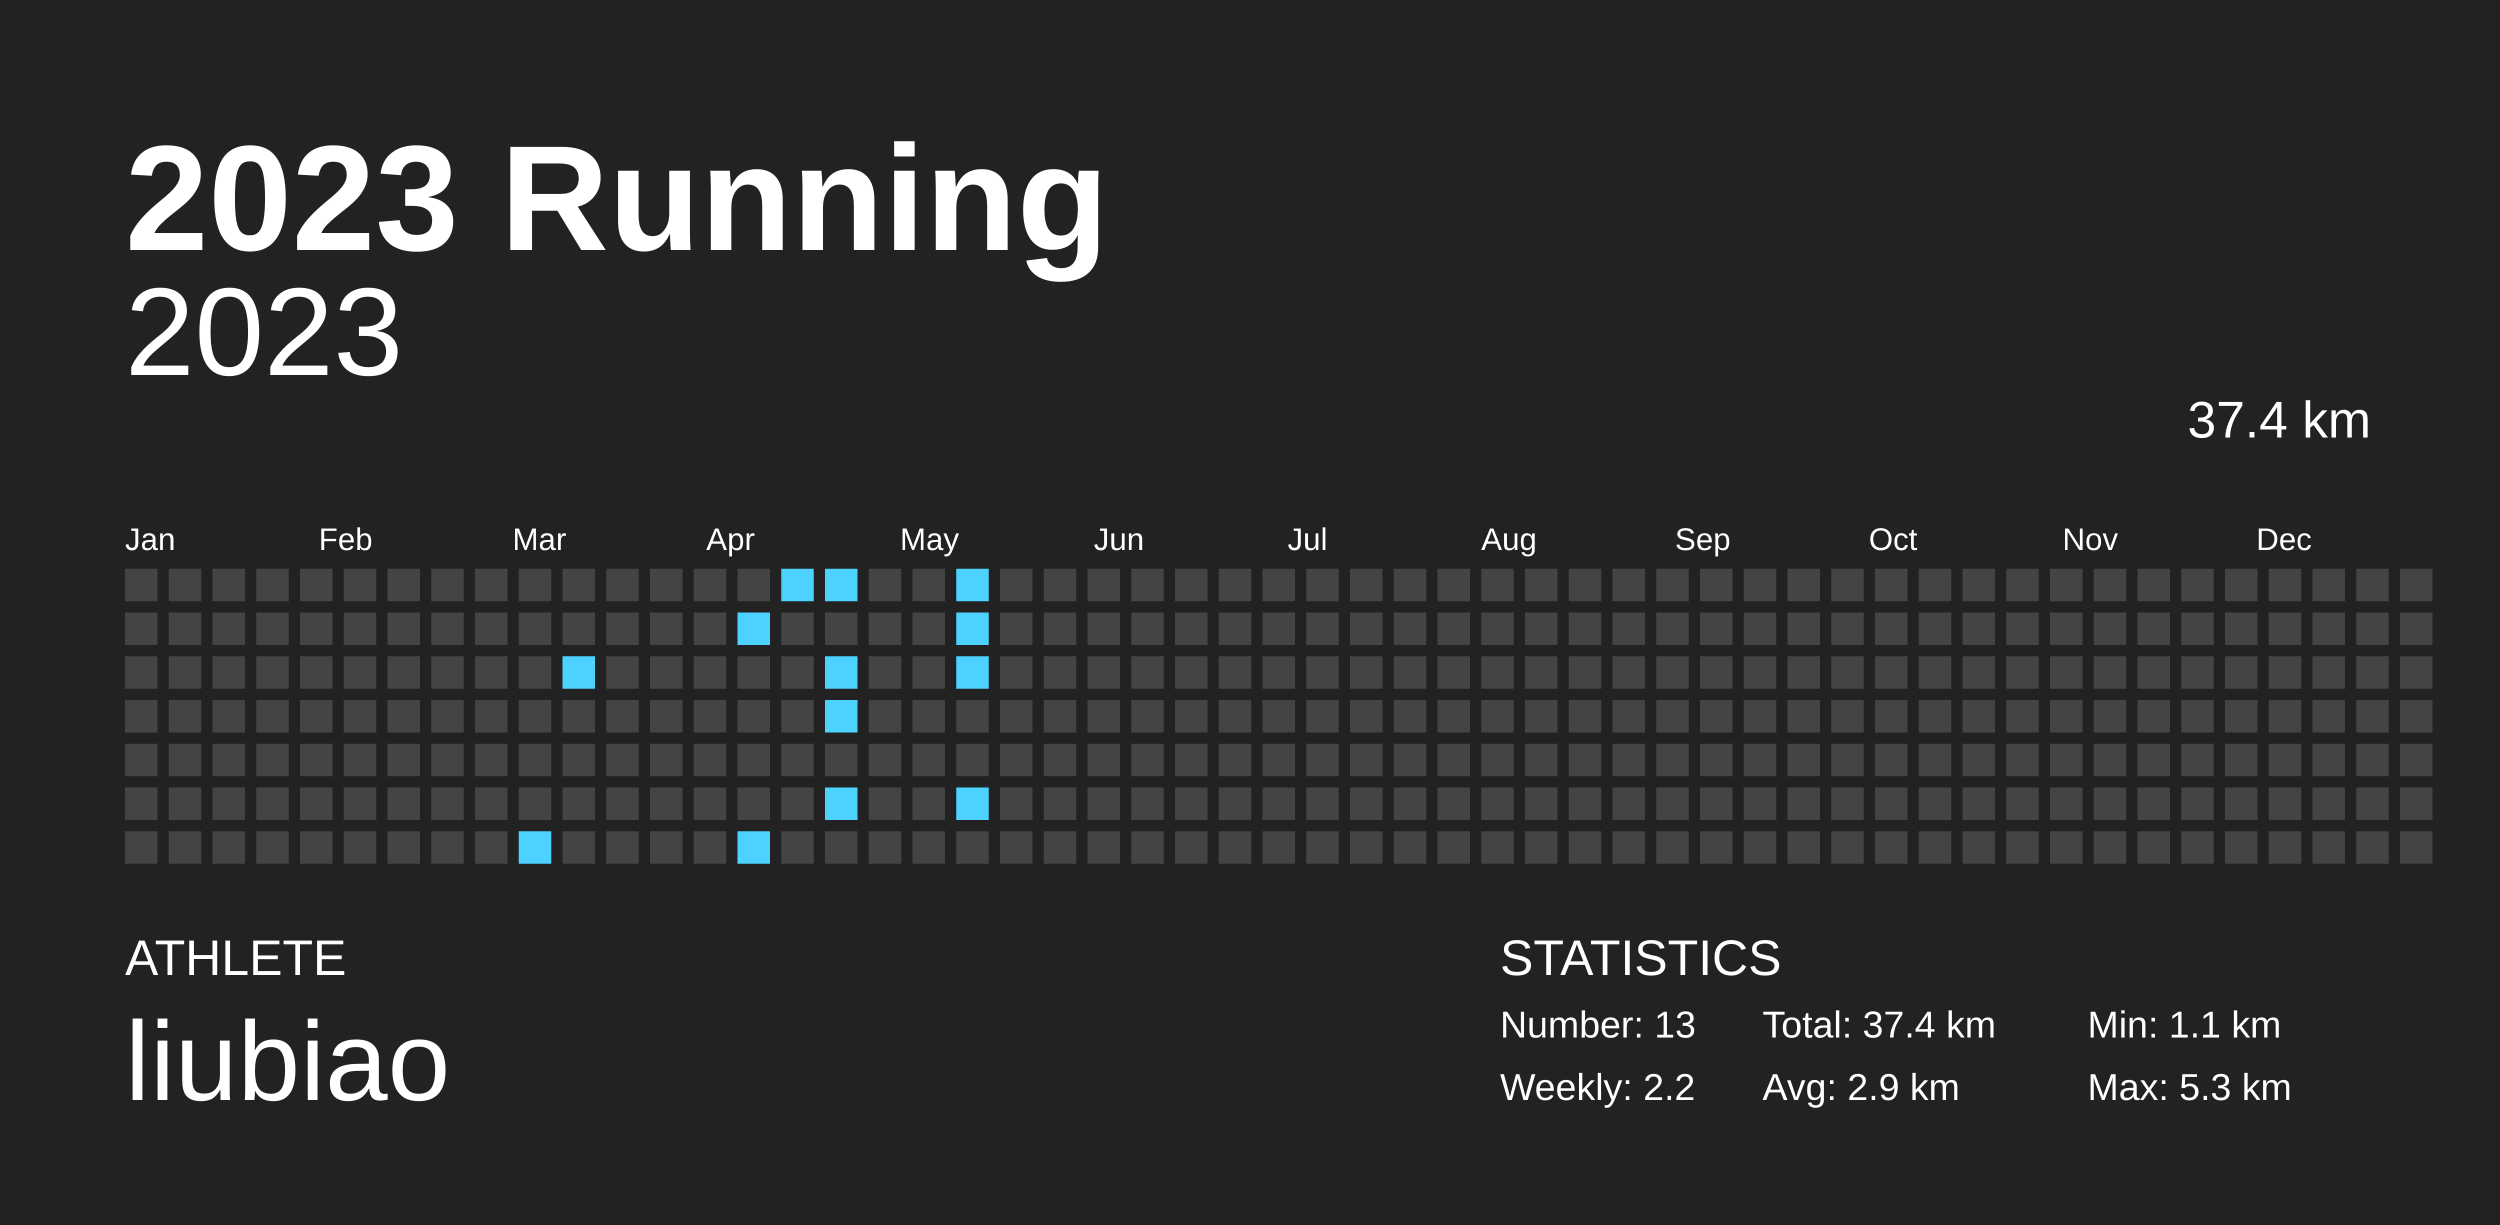
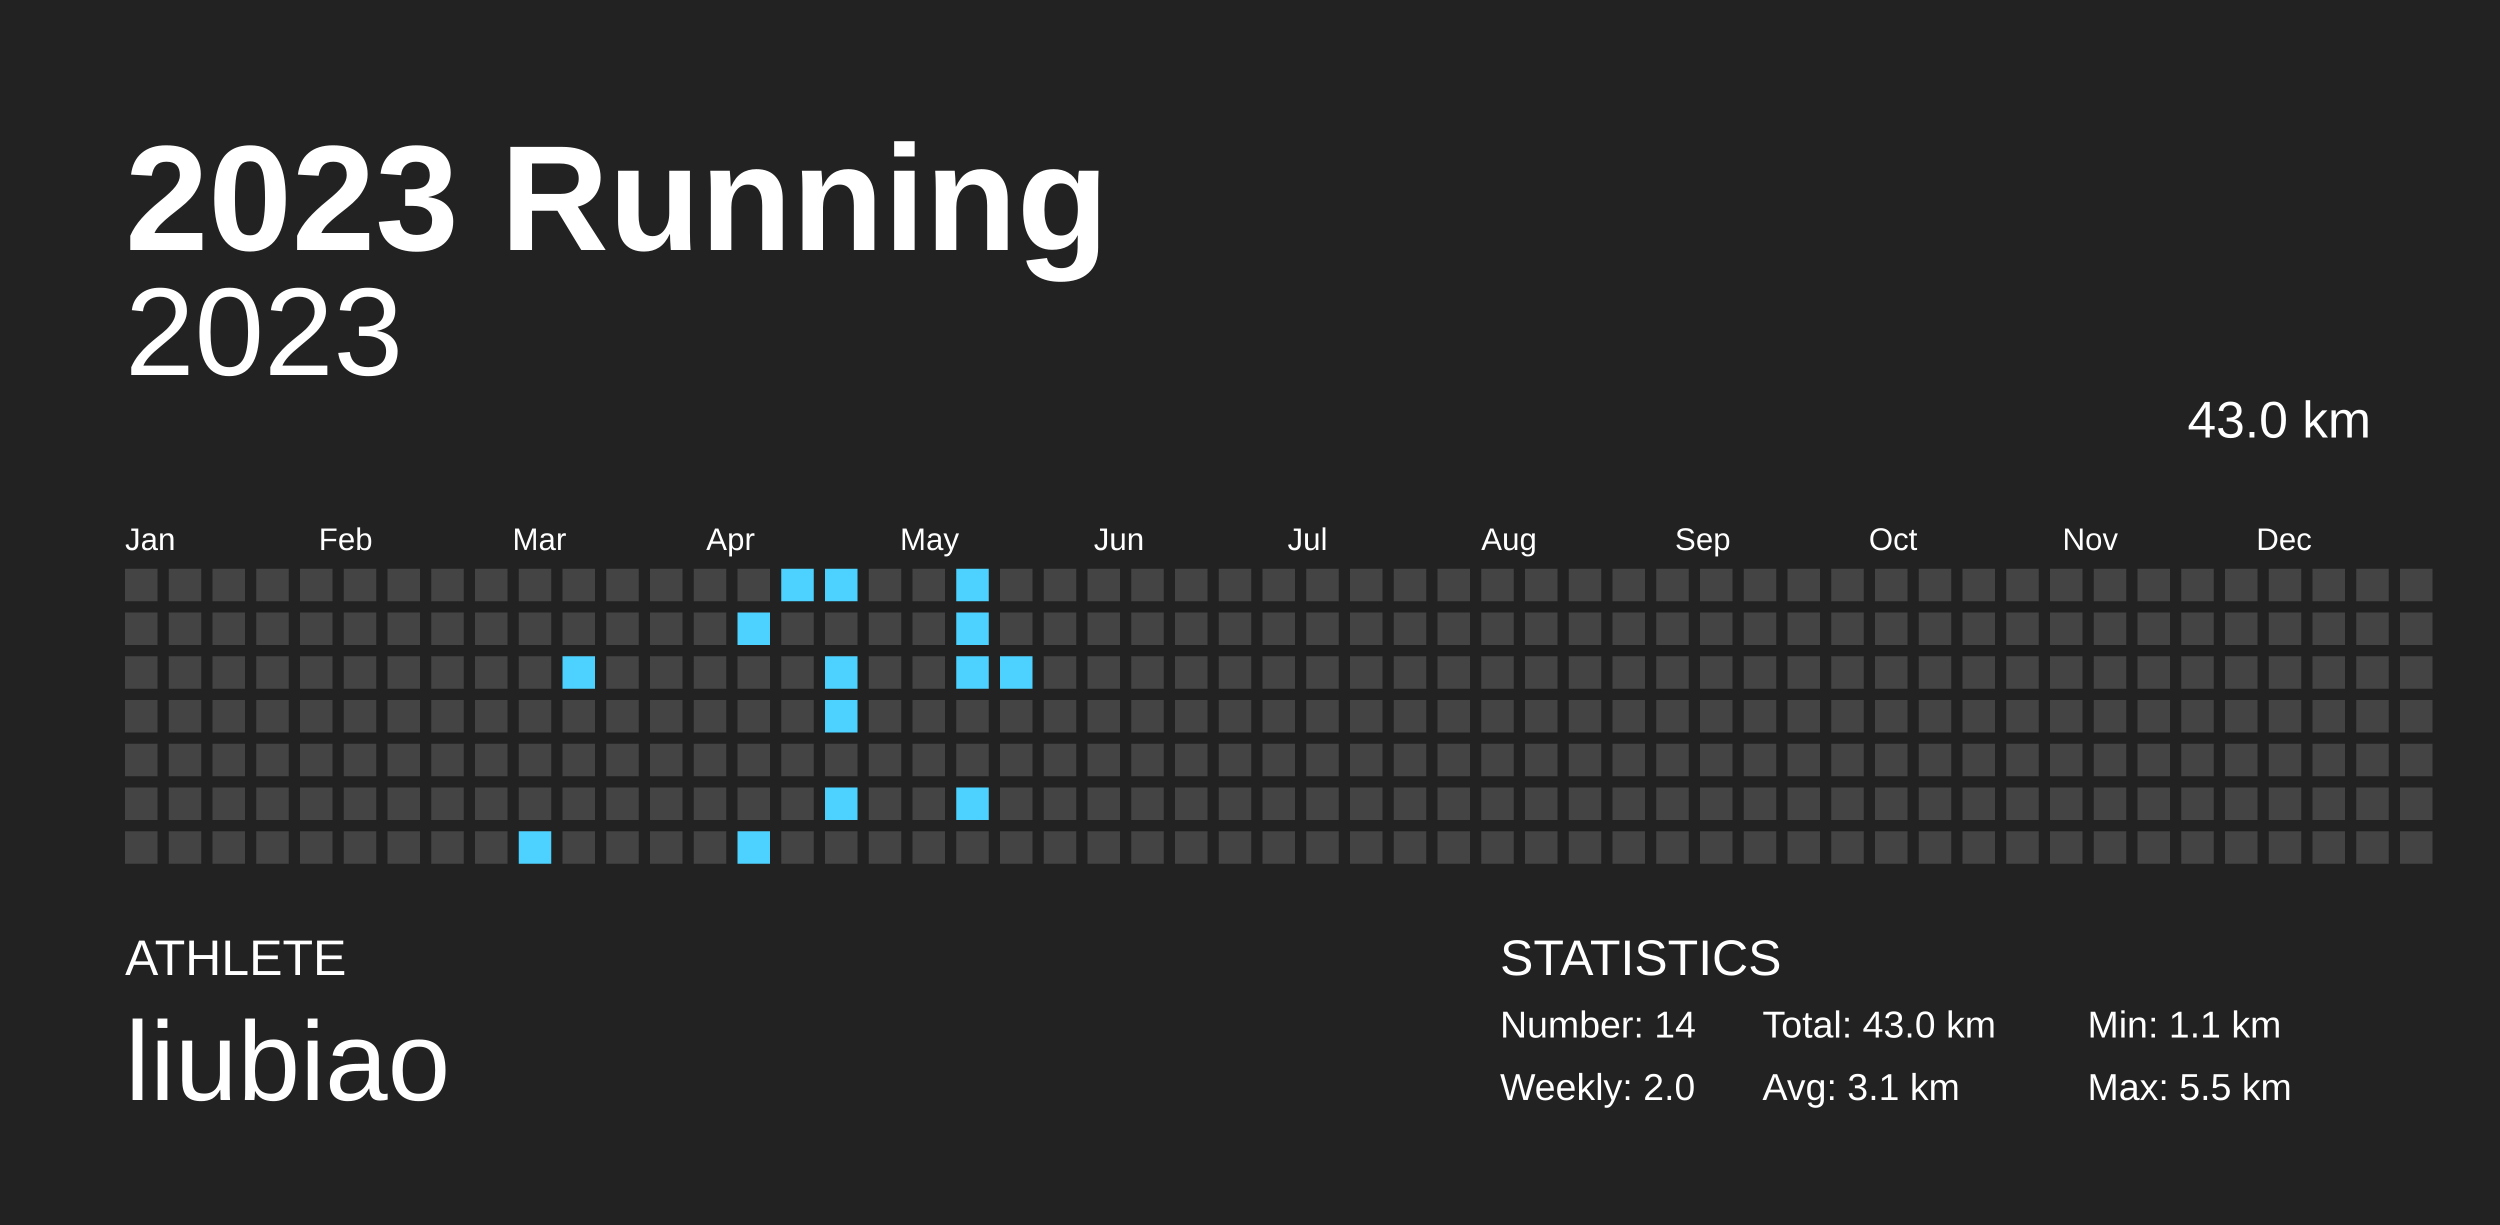
<svg xmlns="http://www.w3.org/2000/svg" baseProfile="full" height="98mm" version="1.1" viewBox="0,0,200,98" width="200mm">
  <defs />
  <rect fill="#222222" height="98" width="200" x="0" y="0" />
  <text fill="#FFFFFF" style="font-size:12px; font-family:Arial; font-weight:bold;" x="10" y="20">2023 Running</text>
  <text fill="#FFFFFF" style="font-size:4px; font-family:Arial" x="10" y="78">ATHLETE</text>
  <text fill="#FFFFFF" style="font-size:9px; font-family:Arial" x="10" y="88">liubiao</text>
  <text fill="#FFFFFF" style="font-size:4px; font-family:Arial" x="120" y="78">STATISTICS</text>
-   <text fill="#FFFFFF" style="font-size:3px; font-family:Arial" x="120" y="83">Number: 13</text>
-   <text fill="#FFFFFF" style="font-size:3px; font-family:Arial" x="120" y="88">Weekly: 2.2</text>
-   <text fill="#FFFFFF" style="font-size:3px; font-family:Arial" x="141" y="83">Total: 37.4 km</text>
-   <text fill="#FFFFFF" style="font-size:3px; font-family:Arial" x="141" y="88">Avg: 2.9 km</text>
+   <text fill="#FFFFFF" style="font-size:3px; font-family:Arial" x="120" y="83">Number: 14</text>
+   <text fill="#FFFFFF" style="font-size:3px; font-family:Arial" x="120" y="88">Weekly: 2.0</text>
+   <text fill="#FFFFFF" style="font-size:3px; font-family:Arial" x="141" y="83">Total: 43.0 km</text>
+   <text fill="#FFFFFF" style="font-size:3px; font-family:Arial" x="141" y="88">Avg: 3.1 km</text>
  <text fill="#FFFFFF" style="font-size:3px; font-family:Arial" x="167" y="83">Min: 1.1 km</text>
-   <text fill="#FFFFFF" style="font-size:3px; font-family:Arial" x="167" y="88">Max: 5.3 km</text>
+   <text fill="#FFFFFF" style="font-size:3px; font-family:Arial" x="167" y="88">Max: 5.5 km</text>
  <text alignment-baseline="hanging" fill="#FFFFFF" style="font-size:10.0px; font-family:Arial;" x="10" y="30">2023</text>
-   <text alignment-baseline="hanging" fill="#FFFFFF" style="font-size:4.125px; font-family:Arial;" x="175" y="35">37.4 km</text>
+   <text alignment-baseline="hanging" fill="#FFFFFF" style="font-size:4.125px; font-family:Arial;" x="175" y="35">43.0 km</text>
  <text fill="#FFFFFF" style="font-size:2.5px; font-family:Arial" x="10.0" y="44">Jan</text>
  <text fill="#FFFFFF" style="font-size:2.5px; font-family:Arial" x="25.5" y="44">Feb</text>
  <text fill="#FFFFFF" style="font-size:2.5px; font-family:Arial" x="41.0" y="44">Mar</text>
  <text fill="#FFFFFF" style="font-size:2.5px; font-family:Arial" x="56.5" y="44">Apr</text>
  <text fill="#FFFFFF" style="font-size:2.5px; font-family:Arial" x="72.0" y="44">May</text>
  <text fill="#FFFFFF" style="font-size:2.5px; font-family:Arial" x="87.5" y="44">Jun</text>
  <text fill="#FFFFFF" style="font-size:2.5px; font-family:Arial" x="103.0" y="44">Jul</text>
  <text fill="#FFFFFF" style="font-size:2.5px; font-family:Arial" x="118.5" y="44">Aug</text>
  <text fill="#FFFFFF" style="font-size:2.5px; font-family:Arial" x="134.0" y="44">Sep</text>
  <text fill="#FFFFFF" style="font-size:2.5px; font-family:Arial" x="149.5" y="44">Oct</text>
  <text fill="#FFFFFF" style="font-size:2.5px; font-family:Arial" x="165.0" y="44">Nov</text>
  <text fill="#FFFFFF" style="font-size:2.5px; font-family:Arial" x="180.5" y="44">Dec</text>
  <rect fill="#444444" height="2.6" width="2.6" x="10.0" y="45.5" />
  <rect fill="#444444" height="2.6" width="2.6" x="10.0" y="49.0" />
  <rect fill="#444444" height="2.6" width="2.6" x="10.0" y="52.5" />
  <rect fill="#444444" height="2.6" width="2.6" x="10.0" y="56.0" />
  <rect fill="#444444" height="2.6" width="2.6" x="10.0" y="59.5" />
  <rect fill="#444444" height="2.6" width="2.6" x="10.0" y="63.0" />
  <rect fill="#444444" height="2.6" width="2.6" x="10.0" y="66.5" />
  <rect fill="#444444" height="2.6" width="2.6" x="13.5" y="45.5" />
  <rect fill="#444444" height="2.6" width="2.6" x="13.5" y="49.0" />
  <rect fill="#444444" height="2.6" width="2.6" x="13.5" y="52.5" />
  <rect fill="#444444" height="2.6" width="2.6" x="13.5" y="56.0" />
  <rect fill="#444444" height="2.6" width="2.6" x="13.5" y="59.5" />
  <rect fill="#444444" height="2.6" width="2.6" x="13.5" y="63.0" />
  <rect fill="#444444" height="2.6" width="2.6" x="13.5" y="66.5" />
  <rect fill="#444444" height="2.6" width="2.6" x="17.0" y="45.5" />
  <rect fill="#444444" height="2.6" width="2.6" x="17.0" y="49.0" />
  <rect fill="#444444" height="2.6" width="2.6" x="17.0" y="52.5" />
  <rect fill="#444444" height="2.6" width="2.6" x="17.0" y="56.0" />
  <rect fill="#444444" height="2.6" width="2.6" x="17.0" y="59.5" />
  <rect fill="#444444" height="2.6" width="2.6" x="17.0" y="63.0" />
  <rect fill="#444444" height="2.6" width="2.6" x="17.0" y="66.5" />
  <rect fill="#444444" height="2.6" width="2.6" x="20.5" y="45.5" />
  <rect fill="#444444" height="2.6" width="2.6" x="20.5" y="49.0" />
  <rect fill="#444444" height="2.6" width="2.6" x="20.5" y="52.5" />
  <rect fill="#444444" height="2.6" width="2.6" x="20.5" y="56.0" />
  <rect fill="#444444" height="2.6" width="2.6" x="20.5" y="59.5" />
  <rect fill="#444444" height="2.6" width="2.6" x="20.5" y="63.0" />
  <rect fill="#444444" height="2.6" width="2.6" x="20.5" y="66.5" />
  <rect fill="#444444" height="2.6" width="2.6" x="24.0" y="45.5" />
  <rect fill="#444444" height="2.6" width="2.6" x="24.0" y="49.0" />
  <rect fill="#444444" height="2.6" width="2.6" x="24.0" y="52.5" />
  <rect fill="#444444" height="2.6" width="2.6" x="24.0" y="56.0" />
  <rect fill="#444444" height="2.6" width="2.6" x="24.0" y="59.5" />
  <rect fill="#444444" height="2.6" width="2.6" x="24.0" y="63.0" />
  <rect fill="#444444" height="2.6" width="2.6" x="24.0" y="66.5" />
  <rect fill="#444444" height="2.6" width="2.6" x="27.5" y="45.5" />
  <rect fill="#444444" height="2.6" width="2.6" x="27.5" y="49.0" />
  <rect fill="#444444" height="2.6" width="2.6" x="27.5" y="52.5" />
  <rect fill="#444444" height="2.6" width="2.6" x="27.5" y="56.0" />
  <rect fill="#444444" height="2.6" width="2.6" x="27.5" y="59.5" />
  <rect fill="#444444" height="2.6" width="2.6" x="27.5" y="63.0" />
  <rect fill="#444444" height="2.6" width="2.6" x="27.5" y="66.5" />
  <rect fill="#444444" height="2.6" width="2.6" x="31.0" y="45.5" />
  <rect fill="#444444" height="2.6" width="2.6" x="31.0" y="49.0" />
  <rect fill="#444444" height="2.6" width="2.6" x="31.0" y="52.5" />
  <rect fill="#444444" height="2.6" width="2.6" x="31.0" y="56.0" />
  <rect fill="#444444" height="2.6" width="2.6" x="31.0" y="59.5" />
  <rect fill="#444444" height="2.6" width="2.6" x="31.0" y="63.0" />
  <rect fill="#444444" height="2.6" width="2.6" x="31.0" y="66.5" />
  <rect fill="#444444" height="2.6" width="2.6" x="34.5" y="45.5" />
  <rect fill="#444444" height="2.6" width="2.6" x="34.5" y="49.0" />
  <rect fill="#444444" height="2.6" width="2.6" x="34.5" y="52.5" />
  <rect fill="#444444" height="2.6" width="2.6" x="34.5" y="56.0" />
  <rect fill="#444444" height="2.6" width="2.6" x="34.5" y="59.5" />
  <rect fill="#444444" height="2.6" width="2.6" x="34.5" y="63.0" />
  <rect fill="#444444" height="2.6" width="2.6" x="34.5" y="66.5" />
  <rect fill="#444444" height="2.6" width="2.6" x="38.0" y="45.5" />
  <rect fill="#444444" height="2.6" width="2.6" x="38.0" y="49.0" />
  <rect fill="#444444" height="2.6" width="2.6" x="38.0" y="52.5" />
  <rect fill="#444444" height="2.6" width="2.6" x="38.0" y="56.0" />
  <rect fill="#444444" height="2.6" width="2.6" x="38.0" y="59.5" />
  <rect fill="#444444" height="2.6" width="2.6" x="38.0" y="63.0" />
  <rect fill="#444444" height="2.6" width="2.6" x="38.0" y="66.5" />
  <rect fill="#444444" height="2.6" width="2.6" x="41.5" y="45.5" />
  <rect fill="#444444" height="2.6" width="2.6" x="41.5" y="49.0" />
  <rect fill="#444444" height="2.6" width="2.6" x="41.5" y="52.5" />
  <rect fill="#444444" height="2.6" width="2.6" x="41.5" y="56.0" />
  <rect fill="#444444" height="2.6" width="2.6" x="41.5" y="59.5" />
  <rect fill="#444444" height="2.6" width="2.6" x="41.5" y="63.0" />
  <rect fill="#4dd2ff" height="2.6" width="2.6" x="41.5" y="66.5" />
  <rect fill="#444444" height="2.6" width="2.6" x="45.0" y="45.5" />
  <rect fill="#444444" height="2.6" width="2.6" x="45.0" y="49.0" />
  <rect fill="#4dd2ff" height="2.6" width="2.6" x="45.0" y="52.5" />
  <rect fill="#444444" height="2.6" width="2.6" x="45.0" y="56.0" />
  <rect fill="#444444" height="2.6" width="2.6" x="45.0" y="59.5" />
  <rect fill="#444444" height="2.6" width="2.6" x="45.0" y="63.0" />
  <rect fill="#444444" height="2.6" width="2.6" x="45.0" y="66.5" />
  <rect fill="#444444" height="2.6" width="2.6" x="48.5" y="45.5" />
  <rect fill="#444444" height="2.6" width="2.6" x="48.5" y="49.0" />
  <rect fill="#444444" height="2.6" width="2.6" x="48.5" y="52.5" />
  <rect fill="#444444" height="2.6" width="2.6" x="48.5" y="56.0" />
  <rect fill="#444444" height="2.6" width="2.6" x="48.5" y="59.5" />
  <rect fill="#444444" height="2.6" width="2.6" x="48.5" y="63.0" />
  <rect fill="#444444" height="2.6" width="2.6" x="48.5" y="66.5" />
  <rect fill="#444444" height="2.6" width="2.6" x="52.0" y="45.5" />
  <rect fill="#444444" height="2.6" width="2.6" x="52.0" y="49.0" />
  <rect fill="#444444" height="2.6" width="2.6" x="52.0" y="52.5" />
  <rect fill="#444444" height="2.6" width="2.6" x="52.0" y="56.0" />
  <rect fill="#444444" height="2.6" width="2.6" x="52.0" y="59.5" />
  <rect fill="#444444" height="2.6" width="2.6" x="52.0" y="63.0" />
  <rect fill="#444444" height="2.6" width="2.6" x="52.0" y="66.5" />
  <rect fill="#444444" height="2.6" width="2.6" x="55.5" y="45.5" />
  <rect fill="#444444" height="2.6" width="2.6" x="55.5" y="49.0" />
  <rect fill="#444444" height="2.6" width="2.6" x="55.5" y="52.5" />
  <rect fill="#444444" height="2.6" width="2.6" x="55.5" y="56.0" />
  <rect fill="#444444" height="2.6" width="2.6" x="55.5" y="59.5" />
  <rect fill="#444444" height="2.6" width="2.6" x="55.5" y="63.0" />
  <rect fill="#444444" height="2.6" width="2.6" x="55.5" y="66.5" />
  <rect fill="#444444" height="2.6" width="2.6" x="59.0" y="45.5" />
  <rect fill="#4dd2ff" height="2.6" width="2.6" x="59.0" y="49.0" />
  <rect fill="#444444" height="2.6" width="2.6" x="59.0" y="52.5" />
  <rect fill="#444444" height="2.6" width="2.6" x="59.0" y="56.0" />
  <rect fill="#444444" height="2.6" width="2.6" x="59.0" y="59.5" />
  <rect fill="#444444" height="2.6" width="2.6" x="59.0" y="63.0" />
  <rect fill="#4dd2ff" height="2.6" width="2.6" x="59.0" y="66.5" />
  <rect fill="#4dd2ff" height="2.6" width="2.6" x="62.5" y="45.5" />
  <rect fill="#444444" height="2.6" width="2.6" x="62.5" y="49.0" />
  <rect fill="#444444" height="2.6" width="2.6" x="62.5" y="52.5" />
  <rect fill="#444444" height="2.6" width="2.6" x="62.5" y="56.0" />
  <rect fill="#444444" height="2.6" width="2.6" x="62.5" y="59.5" />
  <rect fill="#444444" height="2.6" width="2.6" x="62.5" y="63.0" />
  <rect fill="#444444" height="2.6" width="2.6" x="62.5" y="66.5" />
  <rect fill="#4dd2ff" height="2.6" width="2.6" x="66.0" y="45.5" />
  <rect fill="#444444" height="2.6" width="2.6" x="66.0" y="49.0" />
  <rect fill="#4dd2ff" height="2.6" width="2.6" x="66.0" y="52.5" />
  <rect fill="#4dd2ff" height="2.6" width="2.6" x="66.0" y="56.0" />
  <rect fill="#444444" height="2.6" width="2.6" x="66.0" y="59.5" />
  <rect fill="#4dd2ff" height="2.6" width="2.6" x="66.0" y="63.0" />
  <rect fill="#444444" height="2.6" width="2.6" x="66.0" y="66.5" />
  <rect fill="#444444" height="2.6" width="2.6" x="69.5" y="45.5" />
  <rect fill="#444444" height="2.6" width="2.6" x="69.5" y="49.0" />
  <rect fill="#444444" height="2.6" width="2.6" x="69.5" y="52.5" />
  <rect fill="#444444" height="2.6" width="2.6" x="69.5" y="56.0" />
  <rect fill="#444444" height="2.6" width="2.6" x="69.5" y="59.5" />
  <rect fill="#444444" height="2.6" width="2.6" x="69.5" y="63.0" />
  <rect fill="#444444" height="2.6" width="2.6" x="69.5" y="66.5" />
  <rect fill="#444444" height="2.6" width="2.6" x="73.0" y="45.5" />
  <rect fill="#444444" height="2.6" width="2.6" x="73.0" y="49.0" />
  <rect fill="#444444" height="2.6" width="2.6" x="73.0" y="52.5" />
  <rect fill="#444444" height="2.6" width="2.6" x="73.0" y="56.0" />
  <rect fill="#444444" height="2.6" width="2.6" x="73.0" y="59.5" />
  <rect fill="#444444" height="2.6" width="2.6" x="73.0" y="63.0" />
  <rect fill="#444444" height="2.6" width="2.6" x="73.0" y="66.5" />
  <rect fill="#4dd2ff" height="2.6" width="2.6" x="76.5" y="45.5" />
  <rect fill="#4dd2ff" height="2.6" width="2.6" x="76.5" y="49.0" />
  <rect fill="#4dd2ff" height="2.6" width="2.6" x="76.5" y="52.5" />
  <rect fill="#444444" height="2.6" width="2.6" x="76.5" y="56.0" />
  <rect fill="#444444" height="2.6" width="2.6" x="76.5" y="59.5" />
  <rect fill="#4dd2ff" height="2.6" width="2.6" x="76.5" y="63.0" />
  <rect fill="#444444" height="2.6" width="2.6" x="76.5" y="66.5" />
  <rect fill="#444444" height="2.6" width="2.6" x="80.0" y="45.5" />
  <rect fill="#444444" height="2.6" width="2.6" x="80.0" y="49.0" />
-   <rect fill="#444444" height="2.6" width="2.6" x="80.0" y="52.5" />
+   <rect fill="#4dd2ff" height="2.6" width="2.6" x="80.0" y="52.5" />
  <rect fill="#444444" height="2.6" width="2.6" x="80.0" y="56.0" />
  <rect fill="#444444" height="2.6" width="2.6" x="80.0" y="59.5" />
  <rect fill="#444444" height="2.6" width="2.6" x="80.0" y="63.0" />
  <rect fill="#444444" height="2.6" width="2.6" x="80.0" y="66.5" />
  <rect fill="#444444" height="2.6" width="2.6" x="83.5" y="45.5" />
  <rect fill="#444444" height="2.6" width="2.6" x="83.5" y="49.0" />
  <rect fill="#444444" height="2.6" width="2.6" x="83.5" y="52.5" />
  <rect fill="#444444" height="2.6" width="2.6" x="83.5" y="56.0" />
  <rect fill="#444444" height="2.6" width="2.6" x="83.5" y="59.5" />
  <rect fill="#444444" height="2.6" width="2.6" x="83.5" y="63.0" />
  <rect fill="#444444" height="2.6" width="2.6" x="83.5" y="66.5" />
  <rect fill="#444444" height="2.6" width="2.6" x="87.0" y="45.5" />
  <rect fill="#444444" height="2.6" width="2.6" x="87.0" y="49.0" />
  <rect fill="#444444" height="2.6" width="2.6" x="87.0" y="52.5" />
  <rect fill="#444444" height="2.6" width="2.6" x="87.0" y="56.0" />
  <rect fill="#444444" height="2.6" width="2.6" x="87.0" y="59.5" />
  <rect fill="#444444" height="2.6" width="2.6" x="87.0" y="63.0" />
  <rect fill="#444444" height="2.6" width="2.6" x="87.0" y="66.5" />
  <rect fill="#444444" height="2.6" width="2.6" x="90.5" y="45.5" />
  <rect fill="#444444" height="2.6" width="2.6" x="90.5" y="49.0" />
  <rect fill="#444444" height="2.6" width="2.6" x="90.5" y="52.5" />
  <rect fill="#444444" height="2.6" width="2.6" x="90.5" y="56.0" />
  <rect fill="#444444" height="2.6" width="2.6" x="90.5" y="59.5" />
  <rect fill="#444444" height="2.6" width="2.6" x="90.5" y="63.0" />
  <rect fill="#444444" height="2.6" width="2.6" x="90.5" y="66.5" />
  <rect fill="#444444" height="2.6" width="2.6" x="94.0" y="45.5" />
  <rect fill="#444444" height="2.6" width="2.6" x="94.0" y="49.0" />
  <rect fill="#444444" height="2.6" width="2.6" x="94.0" y="52.5" />
  <rect fill="#444444" height="2.6" width="2.6" x="94.0" y="56.0" />
  <rect fill="#444444" height="2.6" width="2.6" x="94.0" y="59.5" />
  <rect fill="#444444" height="2.6" width="2.6" x="94.0" y="63.0" />
  <rect fill="#444444" height="2.6" width="2.6" x="94.0" y="66.5" />
  <rect fill="#444444" height="2.6" width="2.6" x="97.5" y="45.5" />
  <rect fill="#444444" height="2.6" width="2.6" x="97.5" y="49.0" />
  <rect fill="#444444" height="2.6" width="2.6" x="97.5" y="52.5" />
  <rect fill="#444444" height="2.6" width="2.6" x="97.5" y="56.0" />
  <rect fill="#444444" height="2.6" width="2.6" x="97.5" y="59.5" />
  <rect fill="#444444" height="2.6" width="2.6" x="97.5" y="63.0" />
  <rect fill="#444444" height="2.6" width="2.6" x="97.5" y="66.5" />
  <rect fill="#444444" height="2.6" width="2.6" x="101.0" y="45.5" />
  <rect fill="#444444" height="2.6" width="2.6" x="101.0" y="49.0" />
  <rect fill="#444444" height="2.6" width="2.6" x="101.0" y="52.5" />
  <rect fill="#444444" height="2.6" width="2.6" x="101.0" y="56.0" />
  <rect fill="#444444" height="2.6" width="2.6" x="101.0" y="59.5" />
  <rect fill="#444444" height="2.6" width="2.6" x="101.0" y="63.0" />
  <rect fill="#444444" height="2.6" width="2.6" x="101.0" y="66.5" />
  <rect fill="#444444" height="2.6" width="2.6" x="104.5" y="45.5" />
  <rect fill="#444444" height="2.6" width="2.6" x="104.5" y="49.0" />
  <rect fill="#444444" height="2.6" width="2.6" x="104.5" y="52.5" />
  <rect fill="#444444" height="2.6" width="2.6" x="104.5" y="56.0" />
  <rect fill="#444444" height="2.6" width="2.6" x="104.5" y="59.5" />
  <rect fill="#444444" height="2.6" width="2.6" x="104.5" y="63.0" />
  <rect fill="#444444" height="2.6" width="2.6" x="104.5" y="66.5" />
  <rect fill="#444444" height="2.6" width="2.6" x="108.0" y="45.5" />
  <rect fill="#444444" height="2.6" width="2.6" x="108.0" y="49.0" />
  <rect fill="#444444" height="2.6" width="2.6" x="108.0" y="52.5" />
  <rect fill="#444444" height="2.6" width="2.6" x="108.0" y="56.0" />
  <rect fill="#444444" height="2.6" width="2.6" x="108.0" y="59.5" />
  <rect fill="#444444" height="2.6" width="2.6" x="108.0" y="63.0" />
  <rect fill="#444444" height="2.6" width="2.6" x="108.0" y="66.5" />
  <rect fill="#444444" height="2.6" width="2.6" x="111.5" y="45.5" />
  <rect fill="#444444" height="2.6" width="2.6" x="111.5" y="49.0" />
  <rect fill="#444444" height="2.6" width="2.6" x="111.5" y="52.5" />
  <rect fill="#444444" height="2.6" width="2.6" x="111.5" y="56.0" />
  <rect fill="#444444" height="2.6" width="2.6" x="111.5" y="59.5" />
  <rect fill="#444444" height="2.6" width="2.6" x="111.5" y="63.0" />
  <rect fill="#444444" height="2.6" width="2.6" x="111.5" y="66.5" />
  <rect fill="#444444" height="2.6" width="2.6" x="115.0" y="45.5" />
  <rect fill="#444444" height="2.6" width="2.6" x="115.0" y="49.0" />
  <rect fill="#444444" height="2.6" width="2.6" x="115.0" y="52.5" />
  <rect fill="#444444" height="2.6" width="2.6" x="115.0" y="56.0" />
  <rect fill="#444444" height="2.6" width="2.6" x="115.0" y="59.5" />
  <rect fill="#444444" height="2.6" width="2.6" x="115.0" y="63.0" />
  <rect fill="#444444" height="2.6" width="2.6" x="115.0" y="66.5" />
  <rect fill="#444444" height="2.6" width="2.6" x="118.5" y="45.5" />
  <rect fill="#444444" height="2.6" width="2.6" x="118.5" y="49.0" />
  <rect fill="#444444" height="2.6" width="2.6" x="118.5" y="52.5" />
  <rect fill="#444444" height="2.6" width="2.6" x="118.5" y="56.0" />
  <rect fill="#444444" height="2.6" width="2.6" x="118.5" y="59.5" />
  <rect fill="#444444" height="2.6" width="2.6" x="118.5" y="63.0" />
  <rect fill="#444444" height="2.6" width="2.6" x="118.5" y="66.5" />
  <rect fill="#444444" height="2.6" width="2.6" x="122.0" y="45.5" />
  <rect fill="#444444" height="2.6" width="2.6" x="122.0" y="49.0" />
  <rect fill="#444444" height="2.6" width="2.6" x="122.0" y="52.5" />
  <rect fill="#444444" height="2.6" width="2.6" x="122.0" y="56.0" />
  <rect fill="#444444" height="2.6" width="2.6" x="122.0" y="59.5" />
  <rect fill="#444444" height="2.6" width="2.6" x="122.0" y="63.0" />
  <rect fill="#444444" height="2.6" width="2.6" x="122.0" y="66.5" />
  <rect fill="#444444" height="2.6" width="2.6" x="125.5" y="45.5" />
  <rect fill="#444444" height="2.6" width="2.6" x="125.5" y="49.0" />
  <rect fill="#444444" height="2.6" width="2.6" x="125.5" y="52.5" />
  <rect fill="#444444" height="2.6" width="2.6" x="125.5" y="56.0" />
  <rect fill="#444444" height="2.6" width="2.6" x="125.5" y="59.5" />
  <rect fill="#444444" height="2.6" width="2.6" x="125.5" y="63.0" />
  <rect fill="#444444" height="2.6" width="2.6" x="125.5" y="66.5" />
  <rect fill="#444444" height="2.6" width="2.6" x="129.0" y="45.5" />
  <rect fill="#444444" height="2.6" width="2.6" x="129.0" y="49.0" />
  <rect fill="#444444" height="2.6" width="2.6" x="129.0" y="52.5" />
  <rect fill="#444444" height="2.6" width="2.6" x="129.0" y="56.0" />
  <rect fill="#444444" height="2.6" width="2.6" x="129.0" y="59.5" />
  <rect fill="#444444" height="2.6" width="2.6" x="129.0" y="63.0" />
  <rect fill="#444444" height="2.6" width="2.6" x="129.0" y="66.5" />
  <rect fill="#444444" height="2.6" width="2.6" x="132.5" y="45.5" />
  <rect fill="#444444" height="2.6" width="2.6" x="132.5" y="49.0" />
  <rect fill="#444444" height="2.6" width="2.6" x="132.5" y="52.5" />
  <rect fill="#444444" height="2.6" width="2.6" x="132.5" y="56.0" />
  <rect fill="#444444" height="2.6" width="2.6" x="132.5" y="59.5" />
  <rect fill="#444444" height="2.6" width="2.6" x="132.5" y="63.0" />
  <rect fill="#444444" height="2.6" width="2.6" x="132.5" y="66.5" />
  <rect fill="#444444" height="2.6" width="2.6" x="136.0" y="45.5" />
  <rect fill="#444444" height="2.6" width="2.6" x="136.0" y="49.0" />
  <rect fill="#444444" height="2.6" width="2.6" x="136.0" y="52.5" />
  <rect fill="#444444" height="2.6" width="2.6" x="136.0" y="56.0" />
  <rect fill="#444444" height="2.6" width="2.6" x="136.0" y="59.5" />
  <rect fill="#444444" height="2.6" width="2.6" x="136.0" y="63.0" />
  <rect fill="#444444" height="2.6" width="2.6" x="136.0" y="66.5" />
  <rect fill="#444444" height="2.6" width="2.6" x="139.5" y="45.5" />
  <rect fill="#444444" height="2.6" width="2.6" x="139.5" y="49.0" />
  <rect fill="#444444" height="2.6" width="2.6" x="139.5" y="52.5" />
  <rect fill="#444444" height="2.6" width="2.6" x="139.5" y="56.0" />
  <rect fill="#444444" height="2.6" width="2.6" x="139.5" y="59.5" />
  <rect fill="#444444" height="2.6" width="2.6" x="139.5" y="63.0" />
  <rect fill="#444444" height="2.6" width="2.6" x="139.5" y="66.5" />
  <rect fill="#444444" height="2.6" width="2.6" x="143.0" y="45.5" />
  <rect fill="#444444" height="2.6" width="2.6" x="143.0" y="49.0" />
  <rect fill="#444444" height="2.6" width="2.6" x="143.0" y="52.5" />
  <rect fill="#444444" height="2.6" width="2.6" x="143.0" y="56.0" />
  <rect fill="#444444" height="2.6" width="2.6" x="143.0" y="59.5" />
  <rect fill="#444444" height="2.6" width="2.6" x="143.0" y="63.0" />
  <rect fill="#444444" height="2.6" width="2.6" x="143.0" y="66.5" />
  <rect fill="#444444" height="2.6" width="2.6" x="146.5" y="45.5" />
  <rect fill="#444444" height="2.6" width="2.6" x="146.5" y="49.0" />
  <rect fill="#444444" height="2.6" width="2.6" x="146.5" y="52.5" />
  <rect fill="#444444" height="2.6" width="2.6" x="146.5" y="56.0" />
  <rect fill="#444444" height="2.6" width="2.6" x="146.5" y="59.5" />
  <rect fill="#444444" height="2.6" width="2.6" x="146.5" y="63.0" />
  <rect fill="#444444" height="2.6" width="2.6" x="146.5" y="66.5" />
  <rect fill="#444444" height="2.6" width="2.6" x="150.0" y="45.5" />
  <rect fill="#444444" height="2.6" width="2.6" x="150.0" y="49.0" />
  <rect fill="#444444" height="2.6" width="2.6" x="150.0" y="52.5" />
  <rect fill="#444444" height="2.6" width="2.6" x="150.0" y="56.0" />
  <rect fill="#444444" height="2.6" width="2.6" x="150.0" y="59.5" />
  <rect fill="#444444" height="2.6" width="2.6" x="150.0" y="63.0" />
  <rect fill="#444444" height="2.6" width="2.6" x="150.0" y="66.5" />
  <rect fill="#444444" height="2.6" width="2.6" x="153.5" y="45.5" />
  <rect fill="#444444" height="2.6" width="2.6" x="153.5" y="49.0" />
  <rect fill="#444444" height="2.6" width="2.6" x="153.5" y="52.5" />
  <rect fill="#444444" height="2.6" width="2.6" x="153.5" y="56.0" />
  <rect fill="#444444" height="2.6" width="2.6" x="153.5" y="59.5" />
  <rect fill="#444444" height="2.6" width="2.6" x="153.5" y="63.0" />
  <rect fill="#444444" height="2.6" width="2.6" x="153.5" y="66.5" />
  <rect fill="#444444" height="2.6" width="2.6" x="157.0" y="45.5" />
  <rect fill="#444444" height="2.6" width="2.6" x="157.0" y="49.0" />
  <rect fill="#444444" height="2.6" width="2.6" x="157.0" y="52.5" />
  <rect fill="#444444" height="2.6" width="2.6" x="157.0" y="56.0" />
  <rect fill="#444444" height="2.6" width="2.6" x="157.0" y="59.5" />
  <rect fill="#444444" height="2.6" width="2.6" x="157.0" y="63.0" />
  <rect fill="#444444" height="2.6" width="2.6" x="157.0" y="66.5" />
  <rect fill="#444444" height="2.6" width="2.6" x="160.5" y="45.5" />
  <rect fill="#444444" height="2.6" width="2.6" x="160.5" y="49.0" />
  <rect fill="#444444" height="2.6" width="2.6" x="160.5" y="52.5" />
  <rect fill="#444444" height="2.6" width="2.6" x="160.5" y="56.0" />
  <rect fill="#444444" height="2.6" width="2.6" x="160.5" y="59.5" />
  <rect fill="#444444" height="2.6" width="2.6" x="160.5" y="63.0" />
  <rect fill="#444444" height="2.6" width="2.6" x="160.5" y="66.5" />
  <rect fill="#444444" height="2.6" width="2.6" x="164.0" y="45.5" />
  <rect fill="#444444" height="2.6" width="2.6" x="164.0" y="49.0" />
  <rect fill="#444444" height="2.6" width="2.6" x="164.0" y="52.5" />
  <rect fill="#444444" height="2.6" width="2.6" x="164.0" y="56.0" />
  <rect fill="#444444" height="2.6" width="2.6" x="164.0" y="59.5" />
  <rect fill="#444444" height="2.6" width="2.6" x="164.0" y="63.0" />
  <rect fill="#444444" height="2.6" width="2.6" x="164.0" y="66.5" />
  <rect fill="#444444" height="2.6" width="2.6" x="167.5" y="45.5" />
  <rect fill="#444444" height="2.6" width="2.6" x="167.5" y="49.0" />
  <rect fill="#444444" height="2.6" width="2.6" x="167.5" y="52.5" />
  <rect fill="#444444" height="2.6" width="2.6" x="167.5" y="56.0" />
  <rect fill="#444444" height="2.6" width="2.6" x="167.5" y="59.5" />
  <rect fill="#444444" height="2.6" width="2.6" x="167.5" y="63.0" />
  <rect fill="#444444" height="2.6" width="2.6" x="167.5" y="66.5" />
  <rect fill="#444444" height="2.6" width="2.6" x="171.0" y="45.5" />
  <rect fill="#444444" height="2.6" width="2.6" x="171.0" y="49.0" />
  <rect fill="#444444" height="2.6" width="2.6" x="171.0" y="52.5" />
  <rect fill="#444444" height="2.6" width="2.6" x="171.0" y="56.0" />
  <rect fill="#444444" height="2.6" width="2.6" x="171.0" y="59.5" />
  <rect fill="#444444" height="2.6" width="2.6" x="171.0" y="63.0" />
  <rect fill="#444444" height="2.6" width="2.6" x="171.0" y="66.5" />
  <rect fill="#444444" height="2.6" width="2.6" x="174.5" y="45.5" />
  <rect fill="#444444" height="2.6" width="2.6" x="174.5" y="49.0" />
  <rect fill="#444444" height="2.6" width="2.6" x="174.5" y="52.5" />
  <rect fill="#444444" height="2.6" width="2.6" x="174.5" y="56.0" />
  <rect fill="#444444" height="2.6" width="2.6" x="174.5" y="59.5" />
  <rect fill="#444444" height="2.6" width="2.6" x="174.5" y="63.0" />
  <rect fill="#444444" height="2.6" width="2.6" x="174.5" y="66.5" />
  <rect fill="#444444" height="2.6" width="2.6" x="178.0" y="45.5" />
  <rect fill="#444444" height="2.6" width="2.6" x="178.0" y="49.0" />
  <rect fill="#444444" height="2.6" width="2.6" x="178.0" y="52.5" />
  <rect fill="#444444" height="2.6" width="2.6" x="178.0" y="56.0" />
  <rect fill="#444444" height="2.6" width="2.6" x="178.0" y="59.5" />
  <rect fill="#444444" height="2.6" width="2.6" x="178.0" y="63.0" />
  <rect fill="#444444" height="2.6" width="2.6" x="178.0" y="66.5" />
  <rect fill="#444444" height="2.6" width="2.6" x="181.5" y="45.5" />
  <rect fill="#444444" height="2.6" width="2.6" x="181.5" y="49.0" />
  <rect fill="#444444" height="2.6" width="2.6" x="181.5" y="52.5" />
  <rect fill="#444444" height="2.6" width="2.6" x="181.5" y="56.0" />
  <rect fill="#444444" height="2.6" width="2.6" x="181.5" y="59.5" />
  <rect fill="#444444" height="2.6" width="2.6" x="181.5" y="63.0" />
  <rect fill="#444444" height="2.6" width="2.6" x="181.5" y="66.5" />
  <rect fill="#444444" height="2.6" width="2.6" x="185.0" y="45.5" />
  <rect fill="#444444" height="2.6" width="2.6" x="185.0" y="49.0" />
  <rect fill="#444444" height="2.6" width="2.6" x="185.0" y="52.5" />
  <rect fill="#444444" height="2.6" width="2.6" x="185.0" y="56.0" />
  <rect fill="#444444" height="2.6" width="2.6" x="185.0" y="59.5" />
  <rect fill="#444444" height="2.6" width="2.6" x="185.0" y="63.0" />
  <rect fill="#444444" height="2.6" width="2.6" x="185.0" y="66.5" />
  <rect fill="#444444" height="2.6" width="2.6" x="188.5" y="45.5" />
  <rect fill="#444444" height="2.6" width="2.6" x="188.5" y="49.0" />
  <rect fill="#444444" height="2.6" width="2.6" x="188.5" y="52.5" />
  <rect fill="#444444" height="2.6" width="2.6" x="188.5" y="56.0" />
  <rect fill="#444444" height="2.6" width="2.6" x="188.5" y="59.5" />
  <rect fill="#444444" height="2.6" width="2.6" x="188.5" y="63.0" />
  <rect fill="#444444" height="2.6" width="2.6" x="188.5" y="66.5" />
  <rect fill="#444444" height="2.6" width="2.6" x="192.0" y="45.5" />
  <rect fill="#444444" height="2.6" width="2.6" x="192.0" y="49.0" />
  <rect fill="#444444" height="2.6" width="2.6" x="192.0" y="52.5" />
  <rect fill="#444444" height="2.6" width="2.6" x="192.0" y="56.0" />
  <rect fill="#444444" height="2.6" width="2.6" x="192.0" y="59.5" />
  <rect fill="#444444" height="2.6" width="2.6" x="192.0" y="63.0" />
  <rect fill="#444444" height="2.6" width="2.6" x="192.0" y="66.5" />
</svg>
